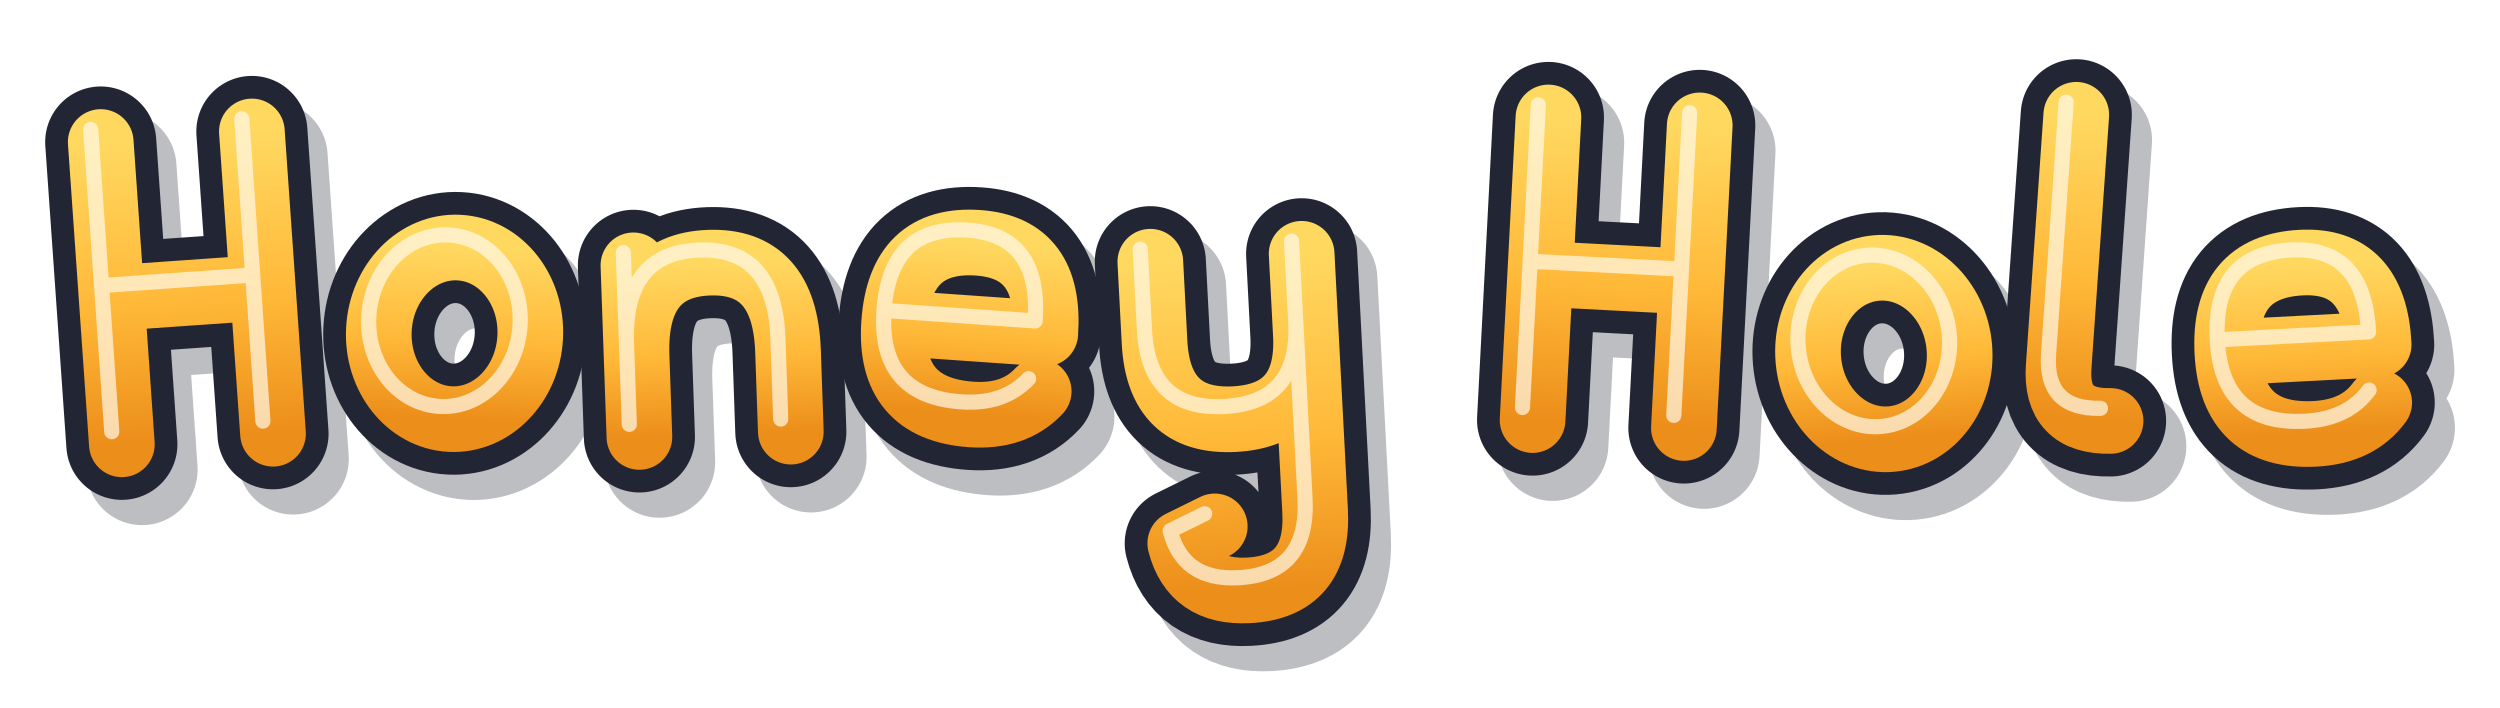
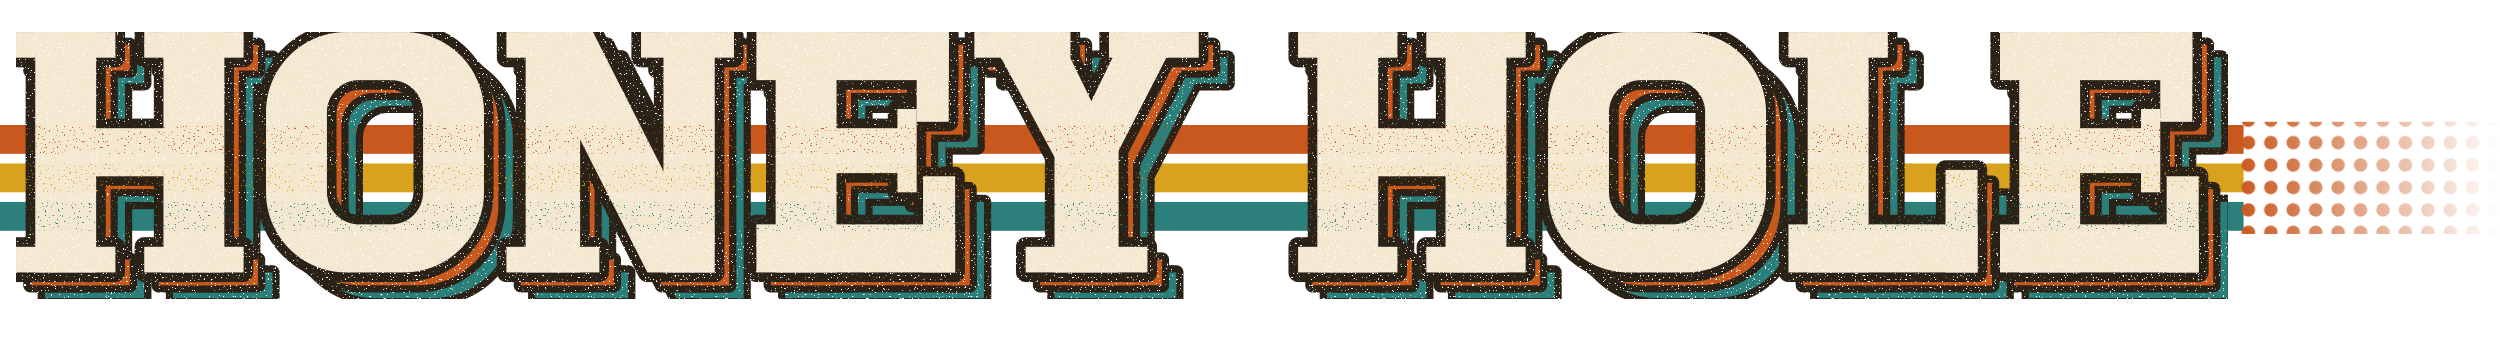
- <svg xmlns="http://www.w3.org/2000/svg" viewBox="-44 -40 990 280" role="img" aria-label="Honey Hole">
+ <svg xmlns="http://www.w3.org/2000/svg" viewBox="-10 30 1560 210" role="img" aria-label="Honey Hole">
  <defs>
-     <linearGradient id="honey" x1="0" y1="0" x2="0" y2="1" gradientUnits="objectBoundingBox">
-       <stop offset="0" stop-color="#ffd860" />
-       <stop offset="0.55" stop-color="#ffb838" />
-       <stop offset="1" stop-color="#ec8e1a" />
+     <filter id="worn" x="0" y="0" width="100%" height="100%">
+       <feTurbulence type="fractalNoise" baseFrequency="0.85" numOctaves="2" seed="7" result="noise" />
+       <feColorMatrix in="noise" type="matrix" values="0 0 0 0 0  0 0 0 0 0  0 0 0 0 0  0 0 0 -14 10.6" result="specks" />
+       <feComposite in="SourceGraphic" in2="specks" operator="in" />
+     </filter>
+     <pattern id="dots" width="14" height="14" patternUnits="userSpaceOnUse">
+       <circle cx="7" cy="7" r="4.2" fill="#c9581f" />
+     </pattern>
+     <linearGradient id="fade" x1="0" x2="1" y1="0" y2="0">
+       <stop offset="0" stop-color="#fff" />
+       <stop offset="1" stop-color="#fff" stop-opacity="0" />
    </linearGradient>
+     <mask id="tail">
+       <rect x="1386" y="100" width="164" height="100" fill="url(#fade)" />
+     </mask>
    <g id="H">
-       <path d="M0 10V130M60 10V130M0 72H60" />
+       <rect x="12" y="50" width="38" height="150" />
+       <rect x="92" y="50" width="38" height="150" />
+       <rect x="0" y="50" width="62" height="16" />
+       <rect x="80" y="50" width="62" height="16" />
+       <rect x="0" y="184" width="62" height="16" />
+       <rect x="80" y="184" width="62" height="16" />
+       <rect x="40" y="110" width="62" height="30" />
    </g>
-     <g id="o">
-       <ellipse cx="32" cy="96" rx="30" ry="34" />
+     <g id="O">
+       <path fill-rule="evenodd" d="M50 50H86A50 50 0 0 1 136 100V150A50 50 0 0 1 86 200H50A50 50 0 0 1 0 150V100A50 50 0 0 1 50 50Z M58 80A20 20 0 0 0 38 100V150A20 20 0 0 0 58 170H78A20 20 0 0 0 98 150V100A20 20 0 0 0 78 80Z" />
    </g>
-     <g id="n">
-       <path d="M0 62V130M0 98Q0 62 30 62Q60 62 60 98V130" />
+     <g id="N">
+       <rect x="12" y="50" width="34" height="150" />
+       <rect x="98" y="50" width="32" height="150" />
+       <polygon points="12,50 54,50 130,200 88,200" />
+       <rect x="0" y="50" width="54" height="16" />
+       <rect x="0" y="184" width="58" height="16" />
+       <rect x="84" y="50" width="58" height="16" />
    </g>
-     <g id="e">
-       <path d="M4 96H62Q62 62 33 62Q2 62 2 96Q2 130 35 130Q52 130 61 119" />
+     <g id="E">
+       <rect x="12" y="50" width="38" height="150" />
+       <rect x="0" y="50" width="120" height="30" />
+       <rect x="100" y="50" width="20" height="56" />
+       <rect x="40" y="110" width="58" height="28" />
+       <rect x="88" y="98" width="12" height="52" />
+       <rect x="0" y="170" width="124" height="30" />
+       <rect x="104" y="140" width="20" height="60" />
    </g>
-     <g id="y">
-       <path d="M0 62V94Q0 126 30 126Q60 126 60 94M60 62V164Q60 194 32 194Q10 194 6 174L20 168" />
+     <g id="Y">
+       <polygon points="8,50 52,50 90,128 50,128" />
+       <polygon points="94,50 128,50 88,128 56,128" />
+       <rect x="50" y="118" width="40" height="82" />
+       <rect x="0" y="50" width="60" height="16" />
+       <rect x="84" y="50" width="56" height="16" />
+       <rect x="32" y="184" width="76" height="16" />
    </g>
-     <g id="l">
-       <path d="M0 10V110Q0 132 22 130" />
+     <g id="L">
+       <rect x="12" y="50" width="38" height="150" />
+       <rect x="0" y="50" width="62" height="16" />
+       <rect x="0" y="170" width="118" height="30" />
+       <rect x="98" y="136" width="20" height="64" />
    </g>
    <g id="word">
-       <use href="#H" transform="translate(0 4) rotate(-4 30 70)" />
-       <use href="#o" transform="translate(104 -4) rotate(3 32 96)" />
-       <use href="#n" transform="translate(208 2) rotate(-2 30 96)" />
-       <use href="#e" transform="translate(308 -6) rotate(4 32 96)" />
-       <use href="#y" transform="translate(414 0) rotate(-3 30 110)" />
-       <use href="#H" transform="translate(566 -2) rotate(3 30 70)" />
-       <use href="#o" transform="translate(670 4) rotate(-5 32 96)" />
-       <use href="#l" transform="translate(774 -4) rotate(4 10 70)" />
-       <use href="#e" transform="translate(836 2) rotate(-3 32 96)" />
+       <use href="#H" x="0" />
+       <use href="#O" x="156" />
+       <use href="#N" x="306" />
+       <use href="#E" x="462" />
+       <use href="#Y" x="598" />
+       <use href="#H" x="800" />
+       <use href="#O" x="956" />
+       <use href="#L" x="1106" />
+       <use href="#E" x="1238" />
    </g>
  </defs>
-   <g fill="none" stroke-linecap="round" stroke-linejoin="round">
-     <g stroke="#222634" stroke-opacity="0.3" stroke-width="44" transform="translate(8 10)">
-       <use href="#word" />
+   <g>
+     <rect x="-10" y="108" width="1400" height="18" fill="#c9581f" />
+     <rect x="-10" y="132" width="1400" height="18" fill="#d9a21e" />
+     <rect x="-10" y="156" width="1400" height="18" fill="#2c7f7a" />
+     <rect x="1386" y="106" width="164" height="70" fill="url(#dots)" mask="url(#tail)" />
+   </g>
+   <g stroke-linejoin="round" filter="url(#worn)">
+     <g transform="translate(18 16)">
+       <use href="#word" fill="none" stroke="#2b2118" stroke-width="9" />
+       <use href="#word" fill="#2c7f7a" />
    </g>
-     <g stroke="#222634" stroke-width="44">
-       <use href="#word" />
+     <g transform="translate(9 8)">
+       <use href="#word" fill="none" stroke="#2b2118" stroke-width="9" />
+       <use href="#word" fill="#c9581f" />
    </g>
-     <g stroke="url(#honey)" stroke-width="26">
-       <use href="#word" />
-     </g>
-     <g stroke="#fffaec" stroke-opacity="0.7" stroke-width="6" transform="translate(-4 -5)">
-       <use href="#word" />
-     </g>
+     <use href="#word" fill="none" stroke="#2b2118" stroke-width="12" />
+     <use href="#word" fill="#f4e9d0" />
  </g>
</svg>
